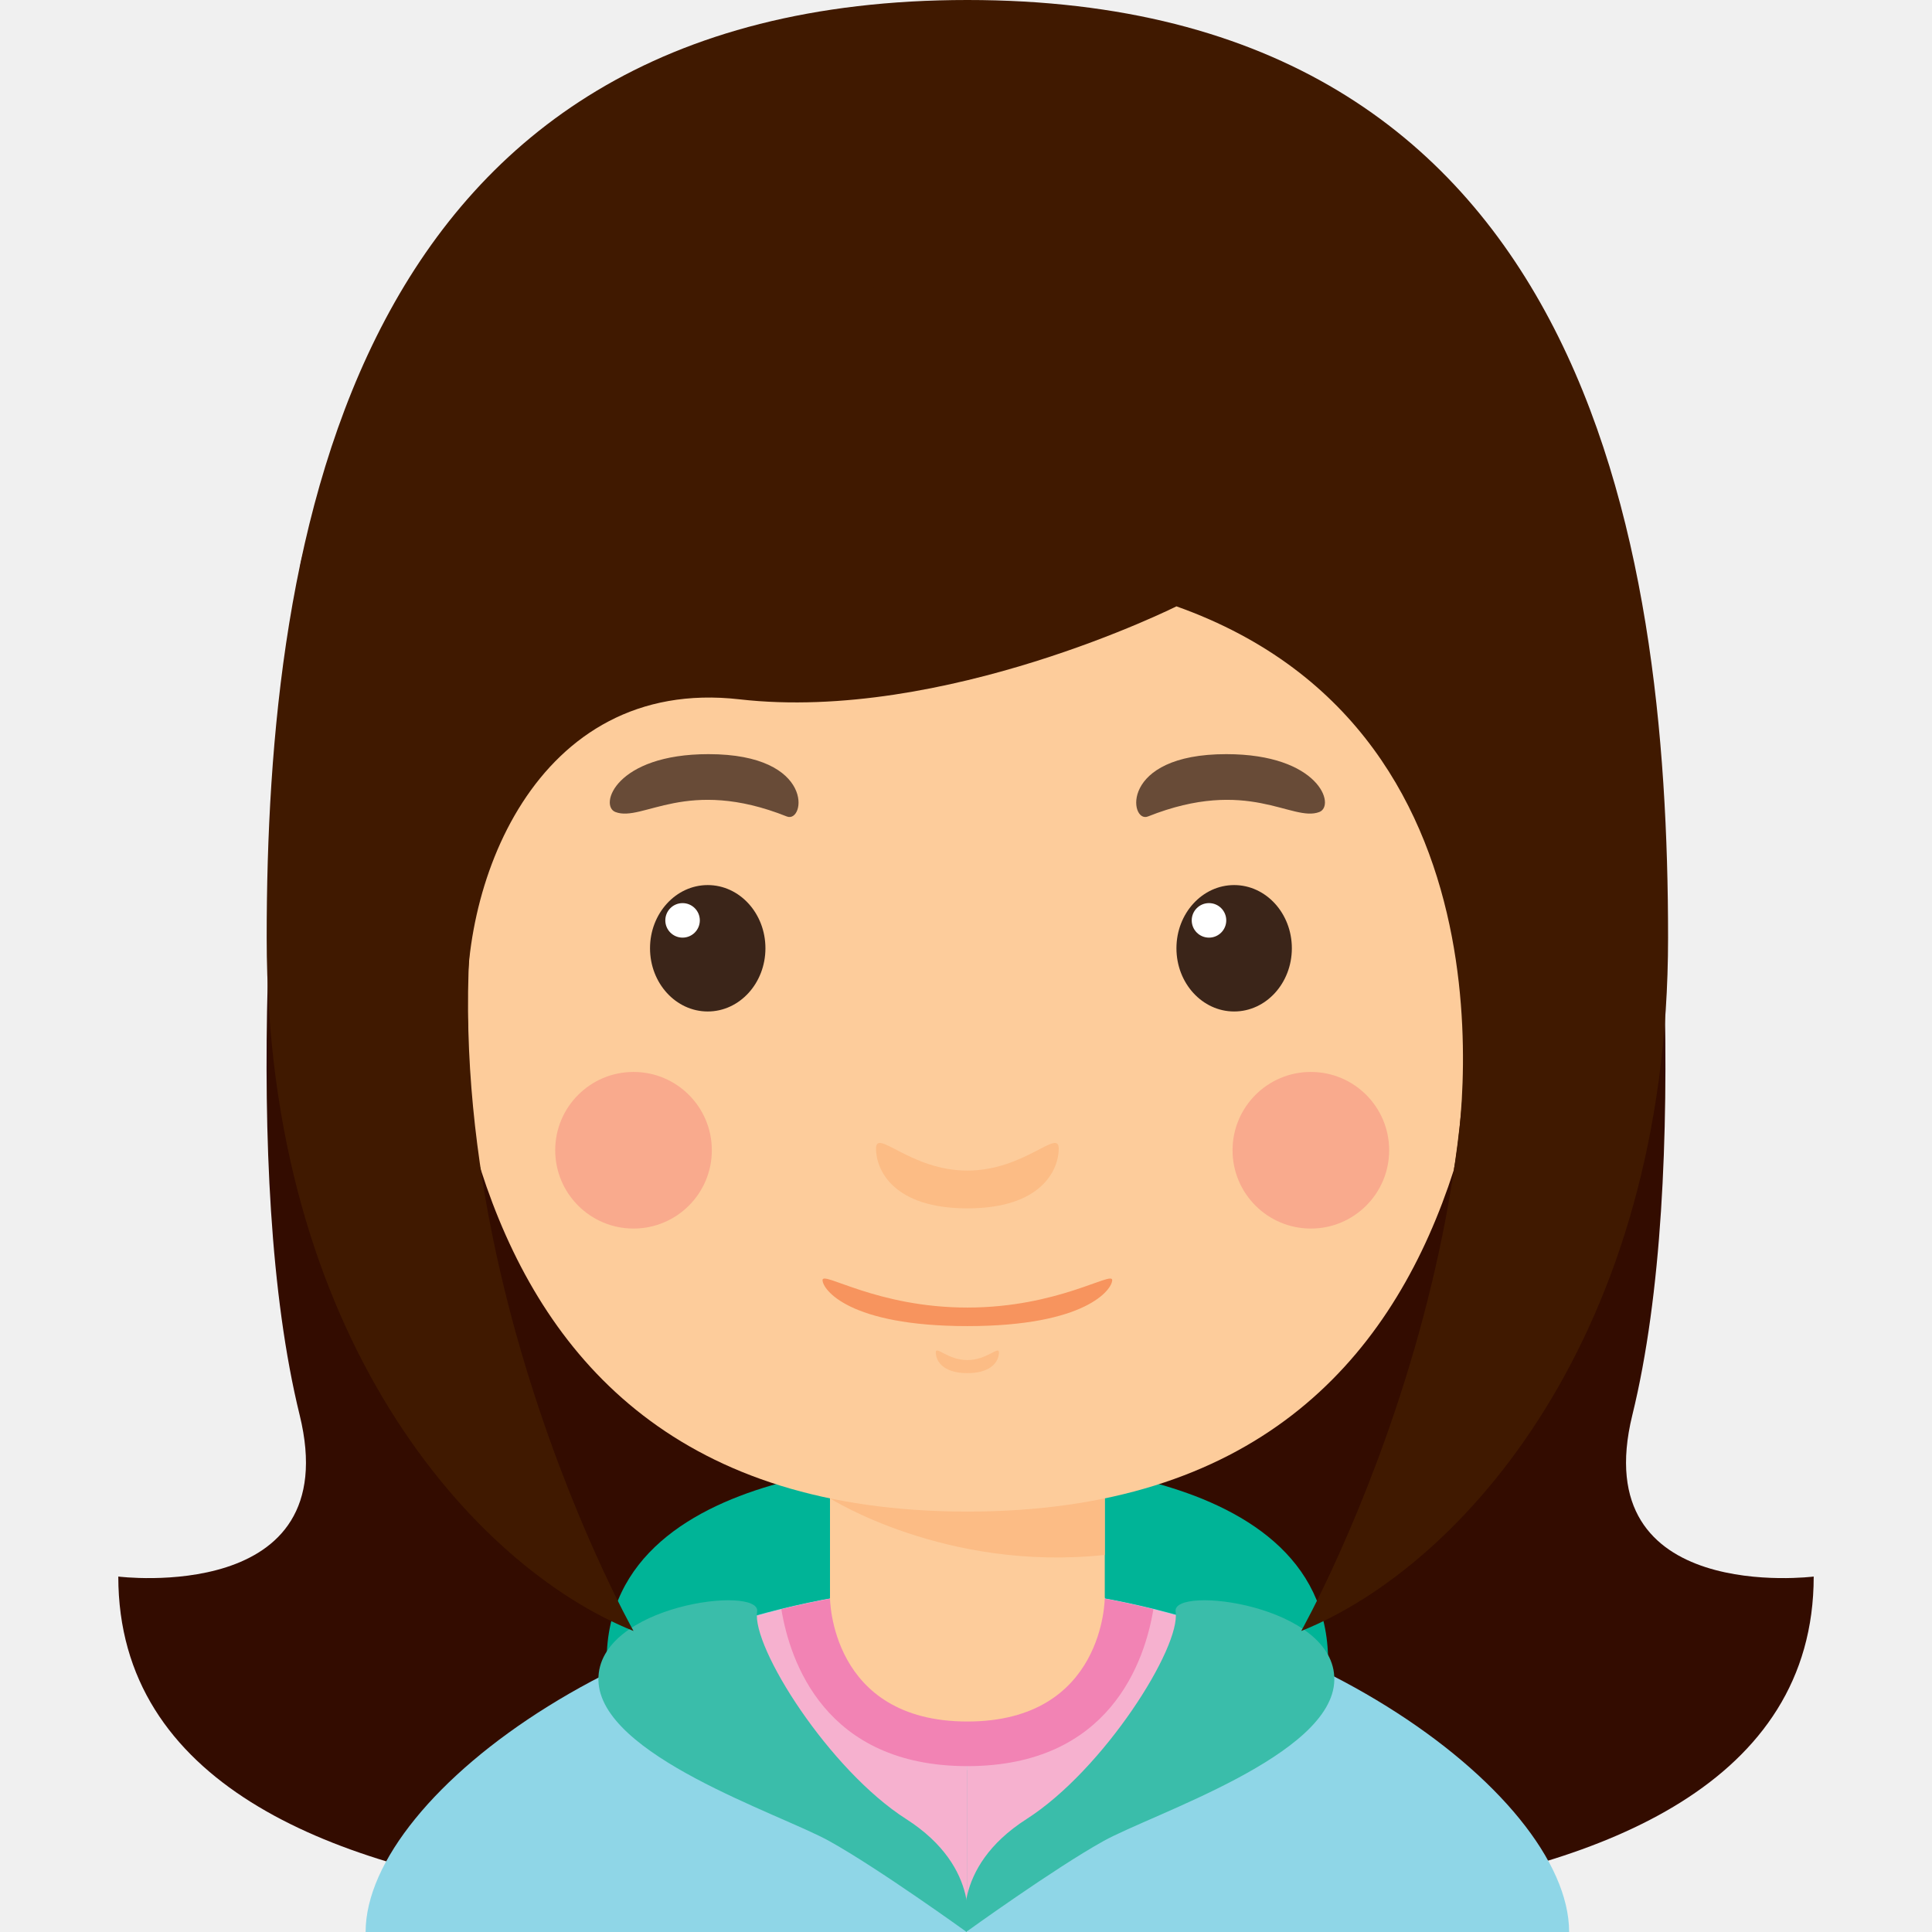
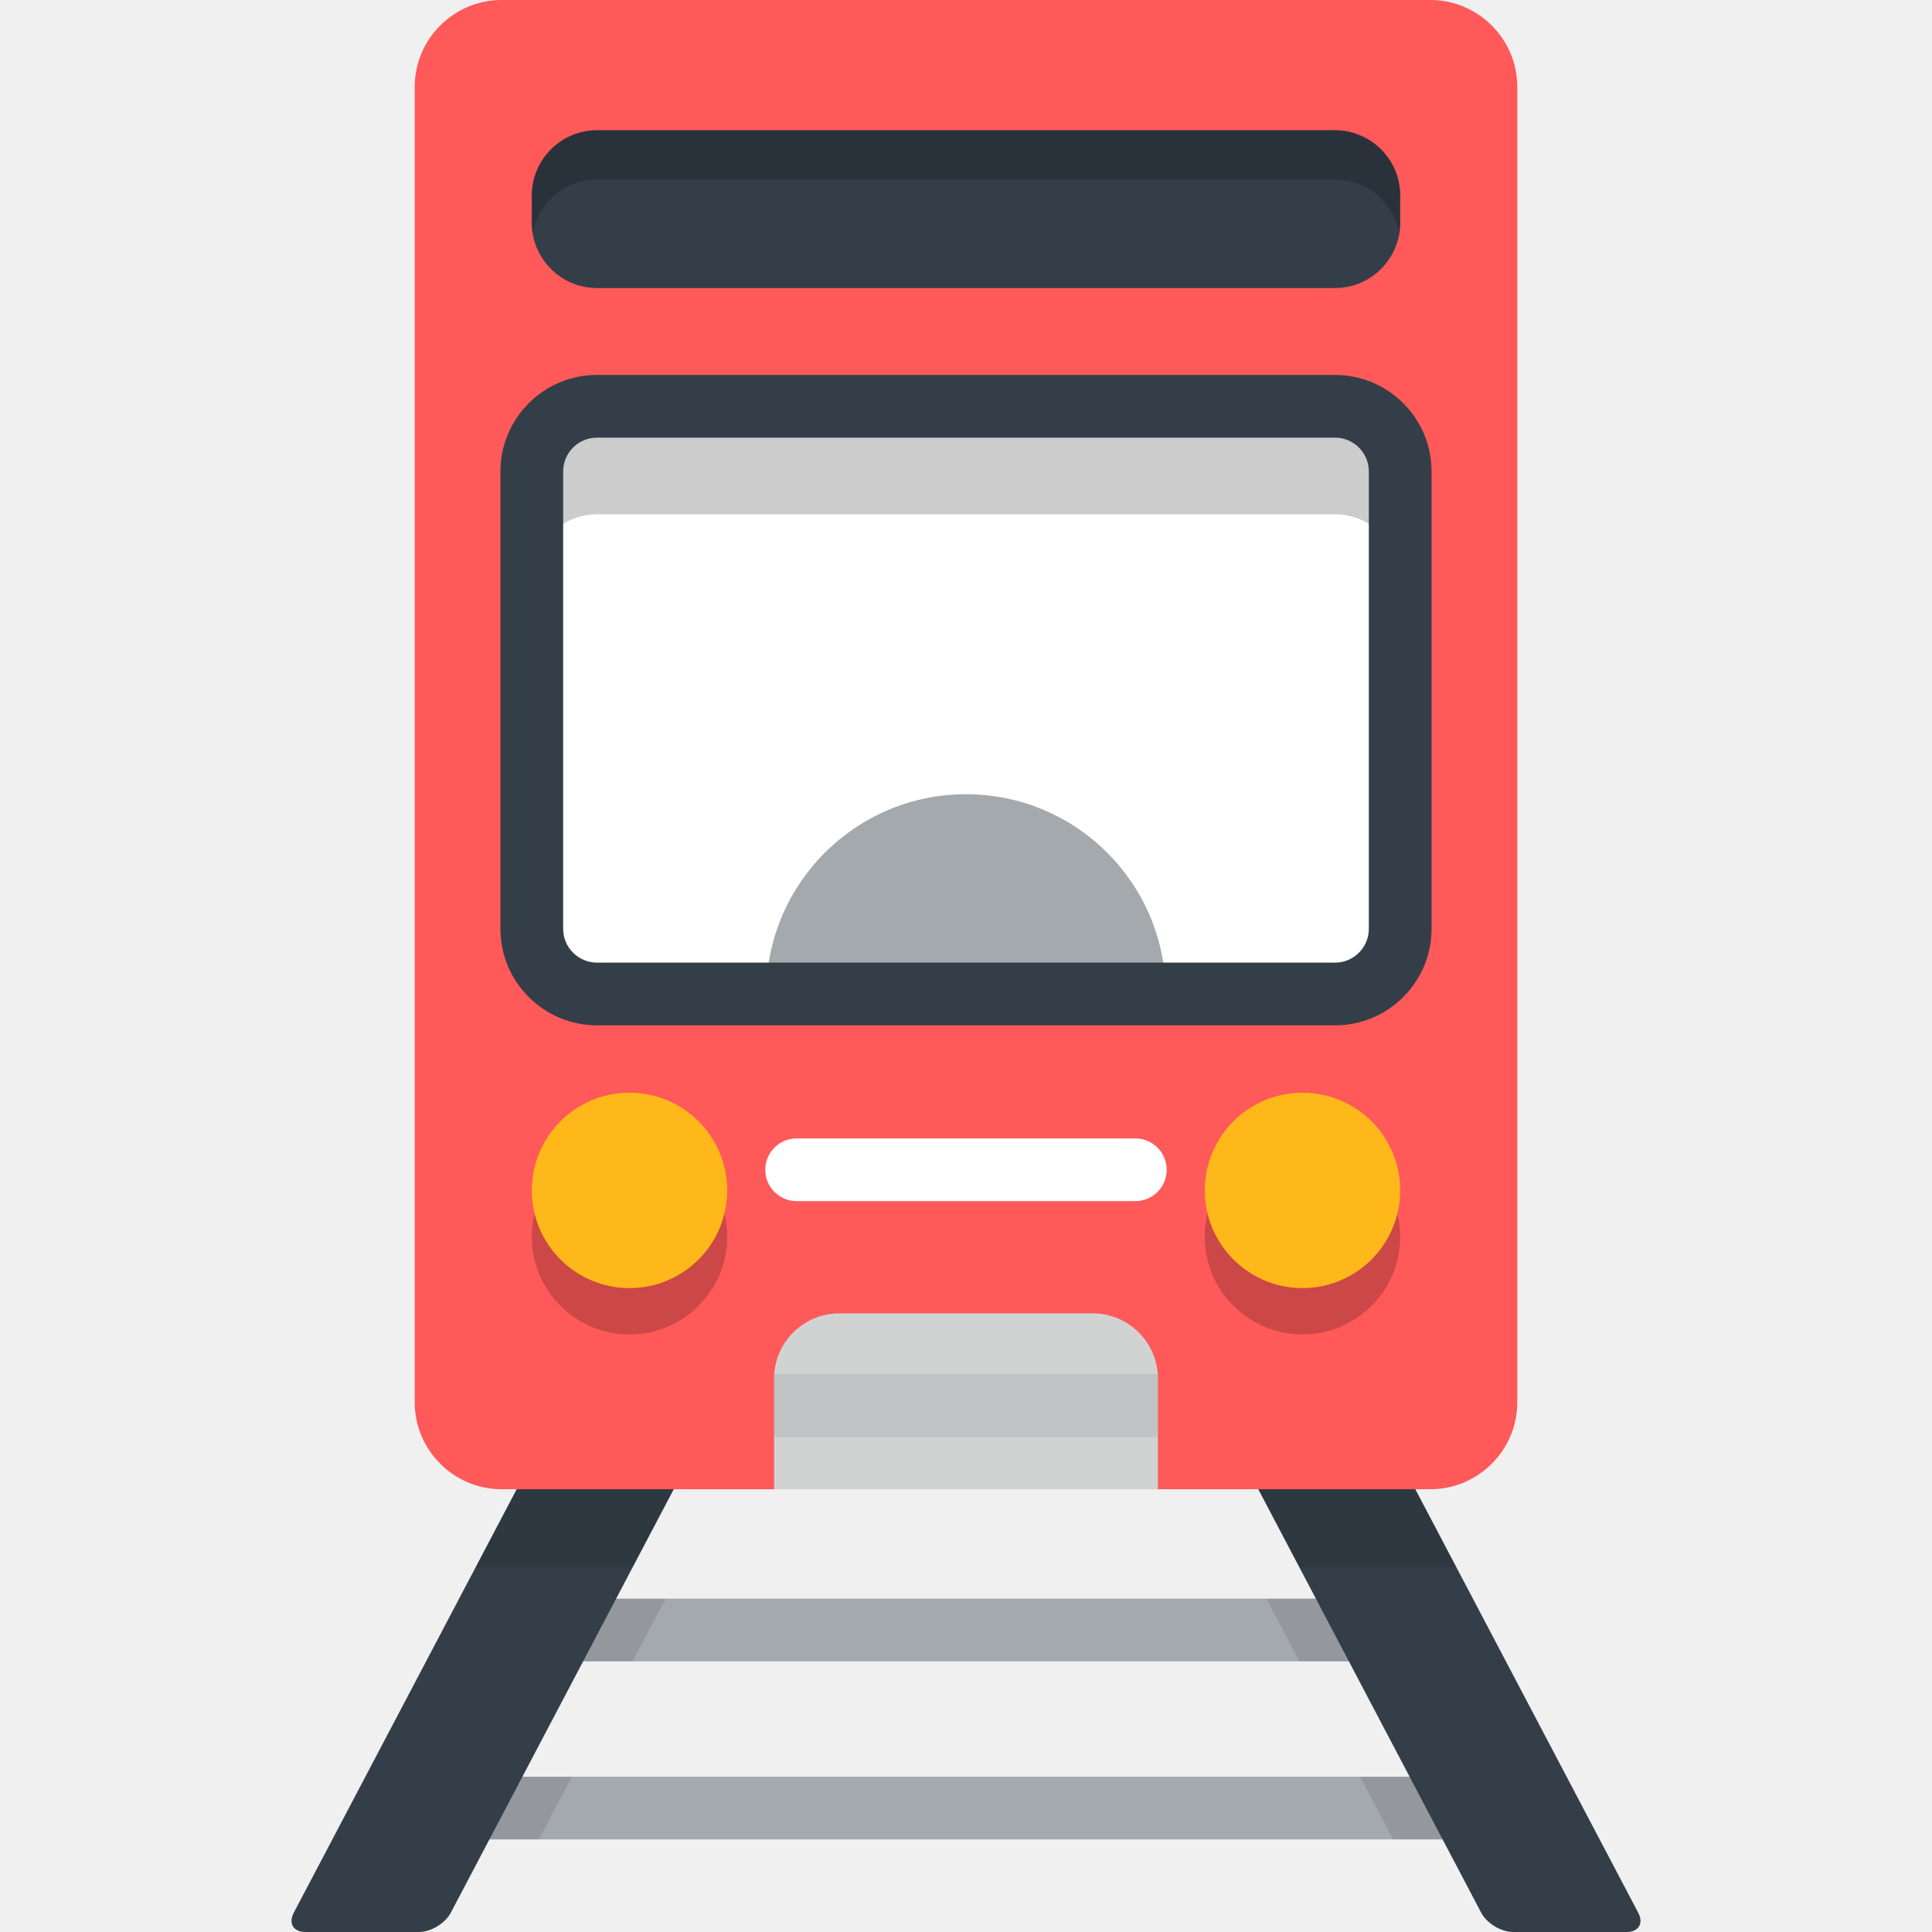
- <svg xmlns="http://www.w3.org/2000/svg" version="1.1" id="Capa_1" x="0px" y="0px" viewBox="0 0 206.676 206.676" style="enable-background:new 0 0 206.676 206.676;" xml:space="preserve">
+ <svg xmlns="http://www.w3.org/2000/svg" version="1.1" id="Layer_1" x="0px" y="0px" viewBox="0 0 512.001 512.001" style="enable-background:new 0 0 512.001 512.001;" xml:space="preserve">
+   <rect x="144.191" y="423.663" style="fill:#A4A9AD;" width="223.625" height="16.618" />
+   <polygon style="opacity:0.1;enable-background:new    ;" points="144.187,423.666 144.187,440.284 167.643,440.284 176.391,423.666   " />
+   <polygon style="opacity:0.1;enable-background:new    ;" points="367.807,423.666 367.807,440.284 344.351,440.284 335.603,423.666   " />
+   <rect x="106.113" y="470.848" style="fill:#A4A9AD;" width="299.781" height="16.618" />
+   <polygon style="opacity:0.1;enable-background:new    ;" points="109.946,470.843 106.108,478.134 106.108,487.462 142.808,487.462   151.557,470.843 " />
+   <polygon style="opacity:0.1;enable-background:new    ;" points="402.054,470.843 405.892,478.134 405.892,487.462 369.192,487.462   360.444,470.843 " />
+   <path style="fill:#333E48;" d="M80.917,512c-3.164,0-4.548-2.291-3.073-5.09l80.942-153.765c1.473-2.8,4.971-3.885,7.771-2.412  l22.401,11.793c2.8,1.473,3.885,4.97,2.412,7.772l-71.912,136.61c-1.473,2.8-5.269,5.092-8.433,5.092H80.917V512z" />
+   <polygon style="opacity:0.1;enable-background:new    ;" points="161.464,348.054 126.026,415.374 167.638,415.374 194.046,365.207   " />
+   <path style="fill:#333E48;" d="M431.085,512c3.164,0,4.548-2.291,3.073-5.09l-80.942-153.765c-1.473-2.8-4.97-3.885-7.771-2.412  l-22.4,11.793c-2.801,1.473-3.886,4.97-2.412,7.772l71.911,136.612c1.475,2.797,5.269,5.09,8.433,5.09h30.107V512z" />
+   <polygon style="opacity:0.1;enable-background:new    ;" points="350.537,348.054 385.975,415.374 344.362,415.374 317.955,365.207   " />
+   <path style="fill:#FF5959;" d="M402.094,23.013C402.094,10.356,391.737,0,379.078,0H132.915c-12.657,0-23.013,10.356-23.013,23.013  v348.636c0,12.658,10.356,23.014,23.013,23.014h246.164c12.659,0,23.014-10.356,23.014-23.014V23.013H402.094z" />
+   <circle style="opacity:0.2;enable-background:new    ;" cx="166.825" cy="327.743" r="25.89" />
+   <circle style="opacity:0.2;enable-background:new    ;" cx="345.171" cy="327.743" r="25.89" />
+   <path style="fill:#FFFFFF;" d="M371.067,124.936c0-9.492-7.767-17.26-17.26-17.26H158.193c-9.492,0-17.26,7.767-17.26,17.26v121.216  c0,9.493,7.767,17.261,17.26,17.261h195.613c9.492,0,17.26-7.767,17.26-17.261V124.936H371.067z" />
+   <path style="fill:#A4A9AD;" d="M308.931,263.413c0-29.234-23.698-52.931-52.93-52.931c-29.234,0-52.93,23.699-52.93,52.931H308.931z  " />
+   <path style="opacity:0.2;enable-background:new    ;" d="M353.807,107.676H158.193c-9.492,0-17.26,7.767-17.26,17.26v28.63  c0-9.492,7.767-17.26,17.26-17.26h195.613c9.492,0,17.26,7.767,17.26,17.26v-28.63C371.067,115.443,363.3,107.676,353.807,107.676z" />
  <g>
-     <path style="fill:#330C00;" d="M103.485,43.514v160.004c0,0-90.83,9.412-90.83-34.866c0,0,24.397,3.075,19.402-17.273   c-6.332-25.796-2.79-67.574,0-90.408C34.847,38.136,103.485,43.514,103.485,43.514z" />
-     <path style="fill:#330C00;" d="M103.191,43.514v160.004c0,0,90.83,9.412,90.83-34.866c0,0-24.397,3.075-19.402-17.273   c6.332-25.796,2.79-67.574,0-90.408C171.828,38.136,103.191,43.514,103.191,43.514z" />
-     <path style="fill:#00B497;" d="M105.07,179.723v-23.311c0,0,37.002-1.121,37.002,21.274L105.07,179.723z" />
-     <path style="fill:#00B497;" d="M101.9,179.723v-23.311c0,0-37.002-1.121-37.002,21.274L101.9,179.723z" />
-     <g>
-       <g>
-         <rect x="88.788" y="156.41" style="fill:#FDCC9B;" width="29.395" height="32.923" />
-         <path style="fill:#FCBC85;" d="M88.788,160.288c0,0,12.364,7.874,29.395,6.051v-9.929H88.788V160.288z" />
-         <ellipse style="fill:#FCBC85;" cx="46.4" cy="105.36" rx="14.343" ry="16.364" />
-         <ellipse style="fill:#FCBC85;" cx="160.568" cy="105.36" rx="14.343" ry="16.364" />
-         <path style="fill:#FDCC9B;" d="M160.51,74.104c0-24.104-17.637-41.74-57.025-41.74c-39.39,0-57.026,17.637-57.026,41.74     c0,24.104-4.115,87.597,57.026,87.597C164.626,161.701,160.51,98.209,160.51,74.104z" />
-         <g>
-           <g>
-             <ellipse style="fill:#3B2519;" cx="75.709" cy="101.442" rx="6.173" ry="6.761" />
-             <circle style="fill:#FFFFFF;" cx="73.018" cy="98.457" r="1.846" />
-           </g>
-           <path style="fill:#684B37;" d="M65.834,86.865c2.919,1.117,7.606-3.799,18.336,0.478c1.955,0.78,3.123-6.668-8.378-6.668      C65.834,80.675,64.07,86.189,65.834,86.865z" />
-           <g>
-             <ellipse style="fill:#3B2519;" cx="132.023" cy="101.442" rx="6.173" ry="6.761" />
-             <circle style="fill:#FFFFFF;" cx="129.332" cy="98.457" r="1.847" />
-           </g>
-           <path style="fill:#684B37;" d="M141.135,86.865c-2.919,1.117-7.605-3.799-18.335,0.478c-1.955,0.78-3.123-6.668,8.378-6.668      C141.135,80.675,142.899,86.189,141.135,86.865z" />
-         </g>
-         <path style="fill:#FCBC85;" d="M103.485,125.223c-6.1,0-9.774-4.557-9.774-2.352c0,2.204,1.764,6.394,9.774,6.394     c8.01,0,9.773-4.189,9.773-6.394C113.258,120.666,109.584,125.223,103.485,125.223z" />
-         <path style="fill:#FCBC85;" d="M103.485,145.493c-2.11,0-3.381-1.576-3.381-0.813s0.61,2.212,3.381,2.212s3.38-1.449,3.38-2.212     S105.594,145.493,103.485,145.493z" />
-         <path style="fill:#F7945E;" d="M103.485,139.876c-9.669,0-15.493-3.938-15.493-2.94c0,0.997,2.796,4.924,15.493,4.924     c12.697,0,15.493-3.927,15.493-4.924C118.978,135.939,113.153,139.876,103.485,139.876z" />
-       </g>
-       <circle style="fill:#F9AA8D;" cx="67.771" cy="123.048" r="8.377" />
-       <circle style="fill:#F9AA8D;" cx="140.229" cy="123.048" r="8.377" />
-     </g>
-     <path style="fill:#8FD6E7;" d="M103.485,169.638v37.038H39.112C39.112,191.685,69.681,169.638,103.485,169.638z" />
-     <path style="fill:#8FD6E7;" d="M103.485,169.638v37.038h64.372C167.857,191.685,137.289,169.638,103.485,169.638z" />
-     <path style="fill:#F6B1CF;" d="M103.485,204.999v-35.361c-9.417,0-18.551,1.752-26.874,4.544L103.485,204.999z" />
-     <path style="fill:#F6B1CF;" d="M103.485,204.999v-35.361c9.416,0,18.55,1.752,26.874,4.544L103.485,204.999z" />
-     <path style="fill:#F283B4;" d="M103.485,169.638c-6.849,0-13.545,0.939-19.9,2.507c0.905,5.501,4.62,16.787,19.9,16.787   c15.279,0,18.994-11.286,19.899-16.787C117.03,170.576,110.334,169.638,103.485,169.638z" />
-     <path style="fill:#FDCC9B;" d="M88.788,170.92c0,0-0.001,13.239,14.697,13.239c14.697,0,14.697-13.239,14.697-13.239   S102.933,165.368,88.788,170.92z" />
-     <path style="fill:#3ABDAA;" d="M80.992,172.401c0.44-2.861-17.119-0.752-16.976,7.321c0.145,8.073,19.401,14.284,24.692,17.224   c5.291,2.939,14.697,9.729,14.697,9.729s1.764-6.82-6.467-12.082C88.709,189.333,80.404,176.223,80.992,172.401z" />
-     <path style="fill:#3ABDAA;" d="M125.763,172.401c-0.44-2.861,17.119-0.752,16.976,7.321c-0.145,8.073-19.401,14.284-24.692,17.224   c-5.291,2.939-14.697,9.729-14.697,9.729s-1.764-6.82,6.467-12.082C118.046,189.333,126.351,176.223,125.763,172.401z" />
-     <path style="fill:#401900;" d="M103.485,0C37.346,0,28.528,57.747,28.528,100.303c0,42.557,22.031,67.27,39.243,74.172   c0,0-27.485-48.708-13.964-93.8c11.063-36.894,49.678-26,49.678-26s38.613-10.895,49.677,26c13.521,45.092-13.964,93.8-13.964,93.8   c17.213-6.902,39.244-31.615,39.244-74.172C178.442,57.747,169.624,0,103.485,0z" />
-     <path style="fill:#401900;" d="M125.85,64.864c0,0-24.824,12.444-46.746,9.946c-21.921-2.499-30.341,20.228-29.003,35.269   l-7.316-33.476l13.228-26.485l37.698-19.4l35.621,1.646l16.893,14.668l14.344,17.832l10.083,11.739l-4.851,36.126l-10.268,12.349   C155.534,125.078,164.824,78.728,125.85,64.864z" />
+     <path style="fill:#333E48;" d="M353.807,271.722H158.193c-14.099,0-25.569-11.471-25.569-25.57V124.936   c0-14.099,11.47-25.569,25.569-25.569h195.613c14.099,0,25.569,11.471,25.569,25.569v121.216   C379.377,260.251,367.906,271.722,353.807,271.722z M158.193,115.985c-4.936,0-8.951,4.015-8.951,8.951v121.216   c0,4.936,4.015,8.952,8.951,8.952h195.613c4.936,0,8.951-4.016,8.951-8.952V124.936c0-4.936-4.015-8.951-8.951-8.951H158.193   V115.985z" />
+     <path style="fill:#333E48;" d="M371.067,51.776c0-9.492-7.767-17.26-17.26-17.26H158.193c-9.492,0-17.26,7.767-17.26,17.26v7.296   c0,9.492,7.767,17.26,17.26,17.26h195.613c9.492,0,17.26-7.767,17.26-17.26v-7.296H371.067z" />
  </g>
+   <path style="opacity:0.2;enable-background:new    ;" d="M353.807,34.516H158.193c-9.492,0-17.26,7.767-17.26,17.26v7.296  c0,0.98,0.102,1.935,0.26,2.873c1.38-8.136,8.485-14.388,16.999-14.388h195.613c8.513,0,15.62,6.253,16.999,14.388  c0.158-0.937,0.26-1.892,0.26-2.873v-7.296C371.067,42.283,363.3,34.516,353.807,34.516z" />
+   <g>
+     <circle style="fill:#FFB819;" cx="166.825" cy="315.468" r="25.89" />
+     <circle style="fill:#FFB819;" cx="345.171" cy="315.468" r="25.89" />
+   </g>
+   <path style="fill:#D1D3D3;" d="M306.853,394.662v-29.348c0-9.492-7.767-17.26-17.26-17.26h-67.189c-9.492,0-17.26,7.767-17.26,17.26  v29.348H306.853z" />
+   <g style="opacity:0.4;">
+     <rect x="205.146" y="364.204" style="fill:#A4A9AD;" width="101.714" height="16.618" />
+   </g>
+   <path style="fill:#FFFFFF;" d="M300.877,318.312h-89.76c-4.589,0-8.309-3.719-8.309-8.309s3.72-8.309,8.309-8.309h89.76  c4.59,0,8.309,3.719,8.309,8.309S305.467,318.312,300.877,318.312z" />
  <g>
</g>
  <g>
</g>
  <g>
</g>
  <g>
</g>
  <g>
</g>
  <g>
</g>
  <g>
</g>
  <g>
</g>
  <g>
</g>
  <g>
</g>
  <g>
</g>
  <g>
</g>
  <g>
</g>
  <g>
</g>
  <g>
</g>
</svg>
